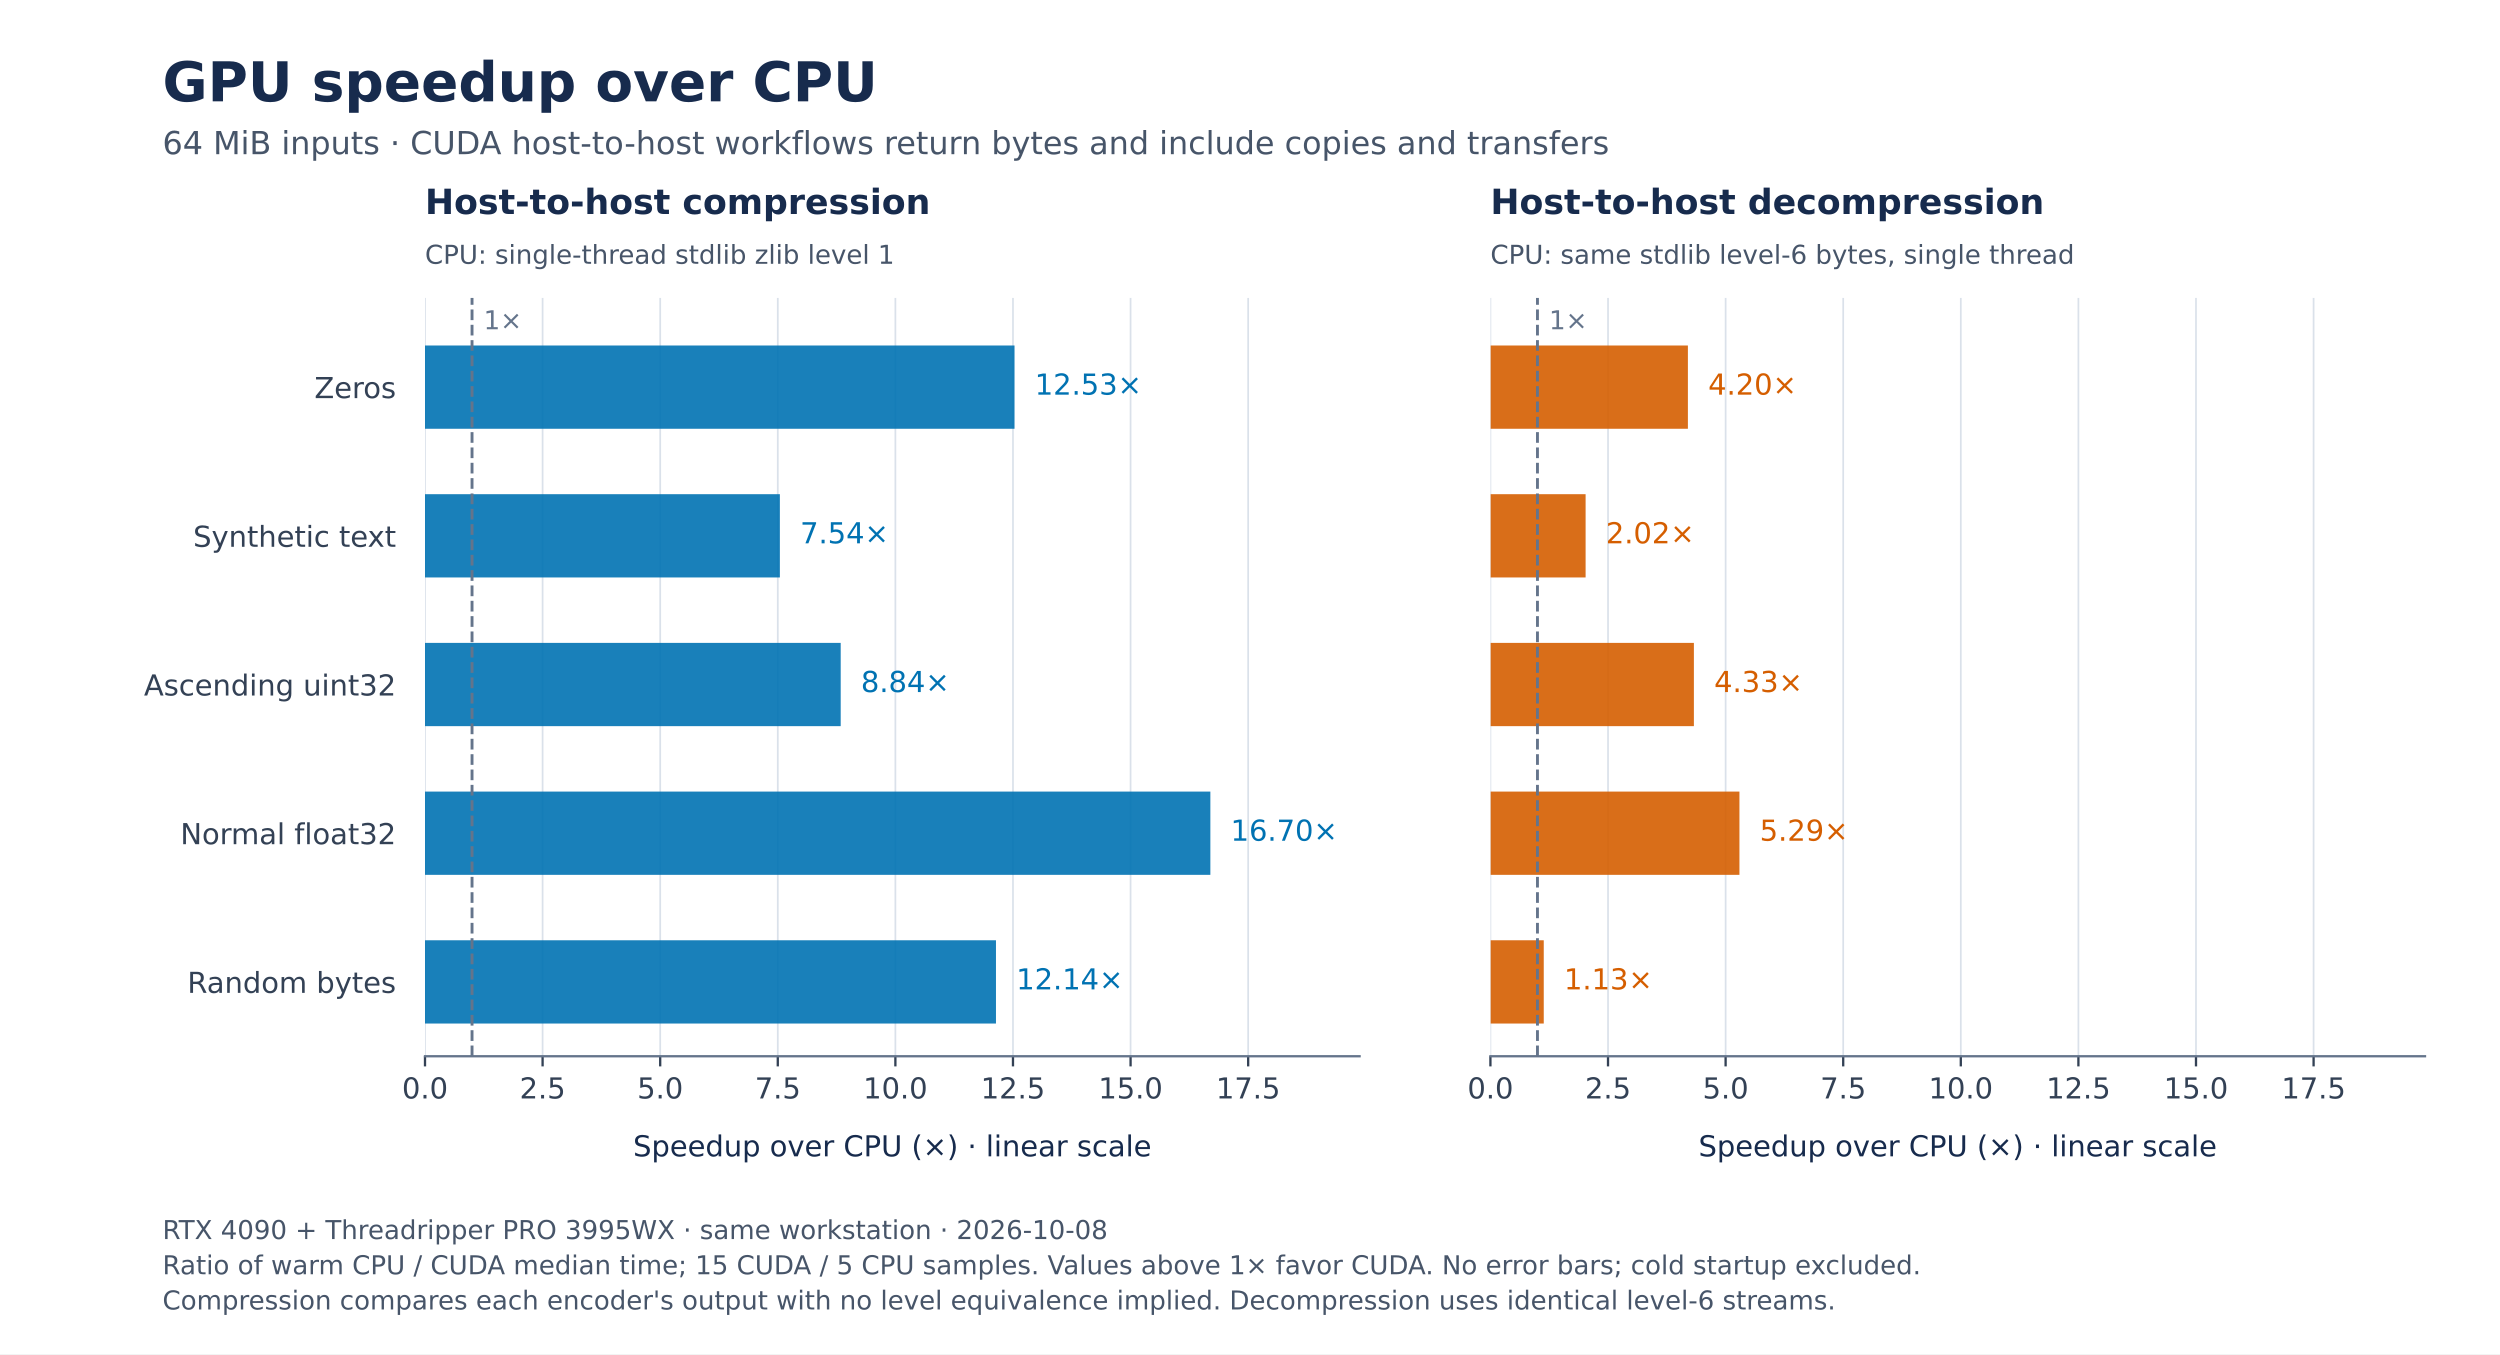
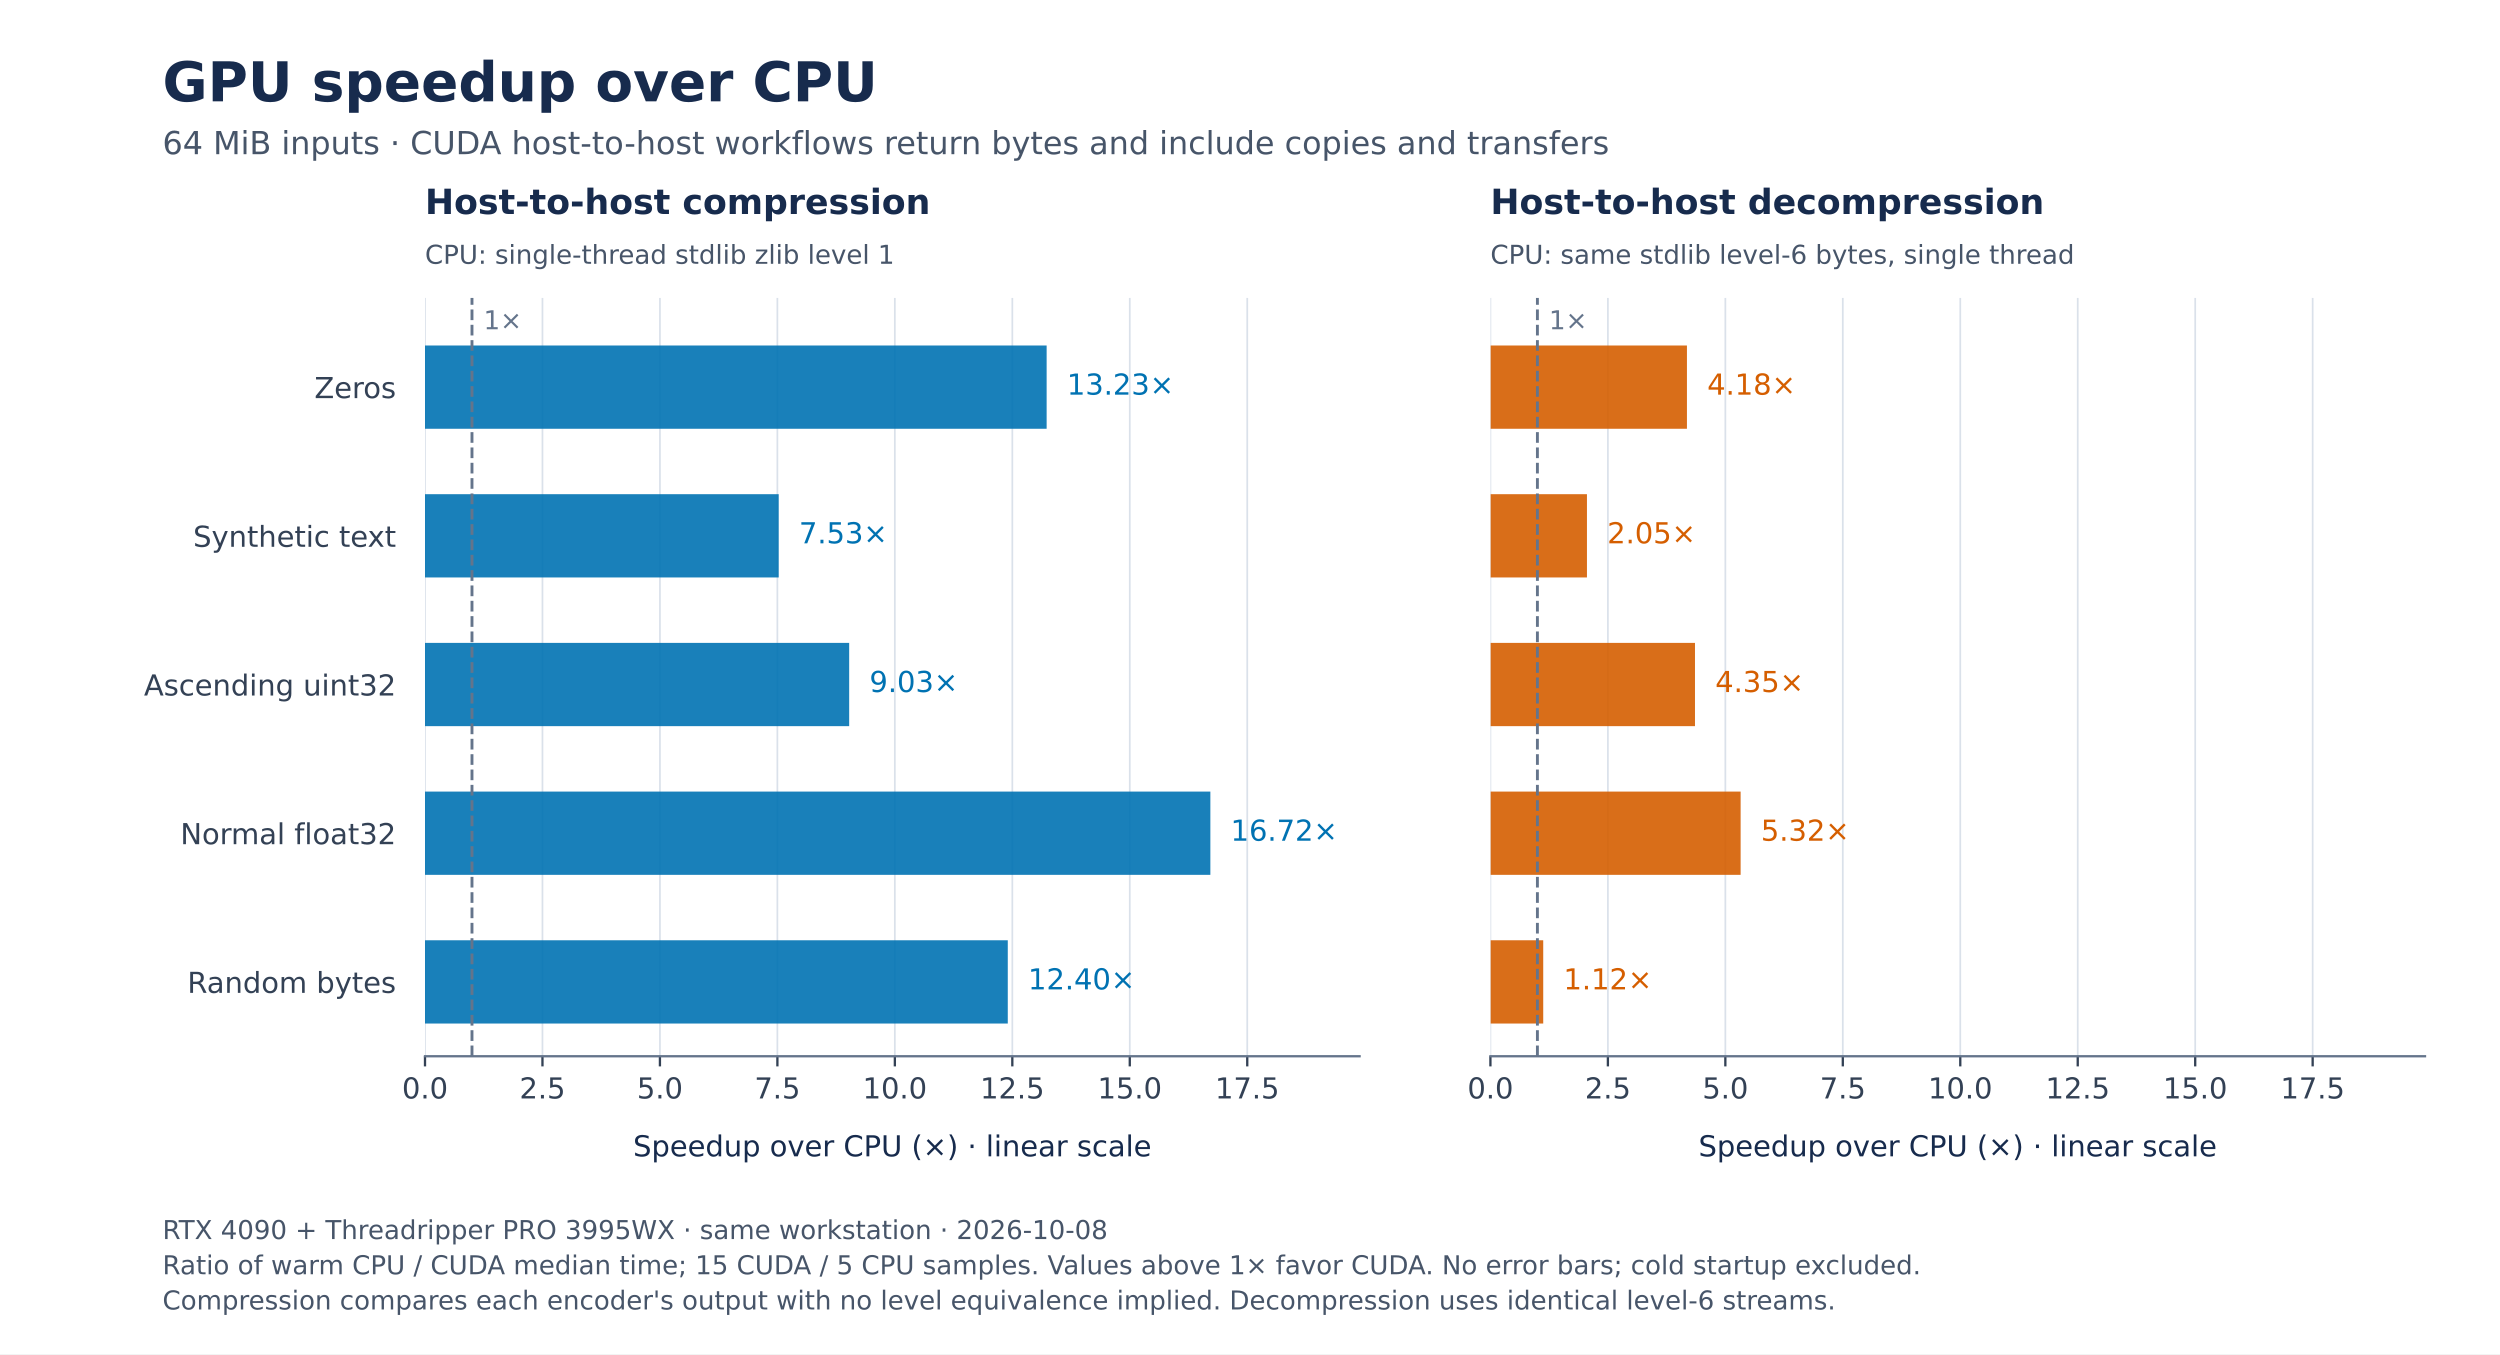
<svg xmlns="http://www.w3.org/2000/svg" xmlns:xlink="http://www.w3.org/1999/xlink" width="864pt" height="468pt" viewBox="0 0 864 468" version="1.1">
  <defs>
    <style type="text/css">*{stroke-linejoin: round; stroke-linecap: butt}</style>
  </defs>
  <g id="figure_1">
    <g id="patch_1">
      <path d="M 0 468 L 864 468 L 864 0 L 0 0 z " style="fill: #ffffff" />
    </g>
    <g id="axes_1">
      <g id="patch_2">
        <path d="M 146.88 365.04 L 469.871 365.04 L 469.871 102.96 L 146.88 102.96 z " style="fill: #ffffff" />
      </g>
      <g id="matplotlib.axis_1">
        <g id="xtick_1">
          <g id="line2d_1">
            <path d="M 146.88 365.04 L 146.88 102.96 " clip-path="url(#p2e2765085f)" style="fill: none; stroke: #cbd5e1; stroke-opacity: 0.7; stroke-width: 0.6; stroke-linecap: square" />
          </g>
          <g id="line2d_2">
            <defs>
              <path id="mdb11cd550d" d="M 0 0 L 0 3.5 " style="stroke: #334155; stroke-width: 0.8" />
            </defs>
            <g>
              <use xlink:href="#mdb11cd550d" x="146.88" y="365.04" style="fill: #334155; stroke: #334155; stroke-width: 0.8" />
            </g>
          </g>
          <g id="text_1">
            <text style="font-size: 10px; font-family: 'DejaVu Sans'; text-anchor: middle; fill: #334155" x="146.88" y="379.638" transform="rotate(-0 146.88 379.6377)">0.0</text>
          </g>
        </g>
        <g id="xtick_2">
          <g id="line2d_3">
-             <path d="M 187.521 365.04 L 187.521 102.96 " clip-path="url(#p2e2765085f)" style="fill: none; stroke: #cbd5e1; stroke-opacity: 0.7; stroke-width: 0.6; stroke-linecap: square" />
+             <path d="M 187.475 365.04 L 187.475 102.96 " clip-path="url(#p2e2765085f)" style="fill: none; stroke: #cbd5e1; stroke-opacity: 0.7; stroke-width: 0.6; stroke-linecap: square" />
          </g>
          <g id="line2d_4">
            <g>
-               <use xlink:href="#mdb11cd550d" x="187.521" y="365.04" style="fill: #334155; stroke: #334155; stroke-width: 0.8" />
+               <use xlink:href="#mdb11cd550d" x="187.475" y="365.04" style="fill: #334155; stroke: #334155; stroke-width: 0.8" />
            </g>
          </g>
          <g id="text_2">
-             <text style="font-size: 10px; font-family: 'DejaVu Sans'; text-anchor: middle; fill: #334155" x="187.521" y="379.638" transform="rotate(-0 187.5211 379.6377)">2.5</text>
+             <text style="font-size: 10px; font-family: 'DejaVu Sans'; text-anchor: middle; fill: #334155" x="187.475" y="379.638" transform="rotate(-0 187.4752 379.6377)">2.5</text>
          </g>
        </g>
        <g id="xtick_3">
          <g id="line2d_5">
-             <path d="M 228.162 365.04 L 228.162 102.96 " clip-path="url(#p2e2765085f)" style="fill: none; stroke: #cbd5e1; stroke-opacity: 0.7; stroke-width: 0.6; stroke-linecap: square" />
+             <path d="M 228.07 365.04 L 228.07 102.96 " clip-path="url(#p2e2765085f)" style="fill: none; stroke: #cbd5e1; stroke-opacity: 0.7; stroke-width: 0.6; stroke-linecap: square" />
          </g>
          <g id="line2d_6">
            <g>
-               <use xlink:href="#mdb11cd550d" x="228.162" y="365.04" style="fill: #334155; stroke: #334155; stroke-width: 0.8" />
+               <use xlink:href="#mdb11cd550d" x="228.07" y="365.04" style="fill: #334155; stroke: #334155; stroke-width: 0.8" />
            </g>
          </g>
          <g id="text_3">
-             <text style="font-size: 10px; font-family: 'DejaVu Sans'; text-anchor: middle; fill: #334155" x="228.162" y="379.638" transform="rotate(-0 228.1621 379.6377)">5.0</text>
+             <text style="font-size: 10px; font-family: 'DejaVu Sans'; text-anchor: middle; fill: #334155" x="228.07" y="379.638" transform="rotate(-0 228.0705 379.6377)">5.0</text>
          </g>
        </g>
        <g id="xtick_4">
          <g id="line2d_7">
-             <path d="M 268.803 365.04 L 268.803 102.96 " clip-path="url(#p2e2765085f)" style="fill: none; stroke: #cbd5e1; stroke-opacity: 0.7; stroke-width: 0.6; stroke-linecap: square" />
+             <path d="M 268.666 365.04 L 268.666 102.96 " clip-path="url(#p2e2765085f)" style="fill: none; stroke: #cbd5e1; stroke-opacity: 0.7; stroke-width: 0.6; stroke-linecap: square" />
          </g>
          <g id="line2d_8">
            <g>
-               <use xlink:href="#mdb11cd550d" x="268.803" y="365.04" style="fill: #334155; stroke: #334155; stroke-width: 0.8" />
+               <use xlink:href="#mdb11cd550d" x="268.666" y="365.04" style="fill: #334155; stroke: #334155; stroke-width: 0.8" />
            </g>
          </g>
          <g id="text_4">
-             <text style="font-size: 10px; font-family: 'DejaVu Sans'; text-anchor: middle; fill: #334155" x="268.803" y="379.638" transform="rotate(-0 268.8032 379.6377)">7.5</text>
+             <text style="font-size: 10px; font-family: 'DejaVu Sans'; text-anchor: middle; fill: #334155" x="268.666" y="379.638" transform="rotate(-0 268.6657 379.6377)">7.5</text>
          </g>
        </g>
        <g id="xtick_5">
          <g id="line2d_9">
-             <path d="M 309.444 365.04 L 309.444 102.96 " clip-path="url(#p2e2765085f)" style="fill: none; stroke: #cbd5e1; stroke-opacity: 0.7; stroke-width: 0.6; stroke-linecap: square" />
+             <path d="M 309.261 365.04 L 309.261 102.96 " clip-path="url(#p2e2765085f)" style="fill: none; stroke: #cbd5e1; stroke-opacity: 0.7; stroke-width: 0.6; stroke-linecap: square" />
          </g>
          <g id="line2d_10">
            <g>
-               <use xlink:href="#mdb11cd550d" x="309.444" y="365.04" style="fill: #334155; stroke: #334155; stroke-width: 0.8" />
+               <use xlink:href="#mdb11cd550d" x="309.261" y="365.04" style="fill: #334155; stroke: #334155; stroke-width: 0.8" />
            </g>
          </g>
          <g id="text_5">
-             <text style="font-size: 10px; font-family: 'DejaVu Sans'; text-anchor: middle; fill: #334155" x="309.444" y="379.638" transform="rotate(-0 309.4442 379.6377)">10.0</text>
+             <text style="font-size: 10px; font-family: 'DejaVu Sans'; text-anchor: middle; fill: #334155" x="309.261" y="379.638" transform="rotate(-0 309.261 379.6377)">10.0</text>
          </g>
        </g>
        <g id="xtick_6">
          <g id="line2d_11">
-             <path d="M 350.085 365.04 L 350.085 102.96 " clip-path="url(#p2e2765085f)" style="fill: none; stroke: #cbd5e1; stroke-opacity: 0.7; stroke-width: 0.6; stroke-linecap: square" />
+             <path d="M 349.856 365.04 L 349.856 102.96 " clip-path="url(#p2e2765085f)" style="fill: none; stroke: #cbd5e1; stroke-opacity: 0.7; stroke-width: 0.6; stroke-linecap: square" />
          </g>
          <g id="line2d_12">
            <g>
-               <use xlink:href="#mdb11cd550d" x="350.085" y="365.04" style="fill: #334155; stroke: #334155; stroke-width: 0.8" />
+               <use xlink:href="#mdb11cd550d" x="349.856" y="365.04" style="fill: #334155; stroke: #334155; stroke-width: 0.8" />
            </g>
          </g>
          <g id="text_6">
-             <text style="font-size: 10px; font-family: 'DejaVu Sans'; text-anchor: middle; fill: #334155" x="350.085" y="379.638" transform="rotate(-0 350.0853 379.6377)">12.5</text>
+             <text style="font-size: 10px; font-family: 'DejaVu Sans'; text-anchor: middle; fill: #334155" x="349.856" y="379.638" transform="rotate(-0 349.8562 379.6377)">12.5</text>
          </g>
        </g>
        <g id="xtick_7">
          <g id="line2d_13">
-             <path d="M 390.726 365.04 L 390.726 102.96 " clip-path="url(#p2e2765085f)" style="fill: none; stroke: #cbd5e1; stroke-opacity: 0.7; stroke-width: 0.6; stroke-linecap: square" />
+             <path d="M 390.451 365.04 L 390.451 102.96 " clip-path="url(#p2e2765085f)" style="fill: none; stroke: #cbd5e1; stroke-opacity: 0.7; stroke-width: 0.6; stroke-linecap: square" />
          </g>
          <g id="line2d_14">
            <g>
-               <use xlink:href="#mdb11cd550d" x="390.726" y="365.04" style="fill: #334155; stroke: #334155; stroke-width: 0.8" />
+               <use xlink:href="#mdb11cd550d" x="390.451" y="365.04" style="fill: #334155; stroke: #334155; stroke-width: 0.8" />
            </g>
          </g>
          <g id="text_7">
-             <text style="font-size: 10px; font-family: 'DejaVu Sans'; text-anchor: middle; fill: #334155" x="390.726" y="379.638" transform="rotate(-0 390.7263 379.6377)">15.0</text>
+             <text style="font-size: 10px; font-family: 'DejaVu Sans'; text-anchor: middle; fill: #334155" x="390.451" y="379.638" transform="rotate(-0 390.4515 379.6377)">15.0</text>
          </g>
        </g>
        <g id="xtick_8">
          <g id="line2d_15">
-             <path d="M 431.367 365.04 L 431.367 102.96 " clip-path="url(#p2e2765085f)" style="fill: none; stroke: #cbd5e1; stroke-opacity: 0.7; stroke-width: 0.6; stroke-linecap: square" />
+             <path d="M 431.047 365.04 L 431.047 102.96 " clip-path="url(#p2e2765085f)" style="fill: none; stroke: #cbd5e1; stroke-opacity: 0.7; stroke-width: 0.6; stroke-linecap: square" />
          </g>
          <g id="line2d_16">
            <g>
-               <use xlink:href="#mdb11cd550d" x="431.367" y="365.04" style="fill: #334155; stroke: #334155; stroke-width: 0.8" />
+               <use xlink:href="#mdb11cd550d" x="431.047" y="365.04" style="fill: #334155; stroke: #334155; stroke-width: 0.8" />
            </g>
          </g>
          <g id="text_8">
-             <text style="font-size: 10px; font-family: 'DejaVu Sans'; text-anchor: middle; fill: #334155" x="431.367" y="379.638" transform="rotate(-0 431.3674 379.6377)">17.5</text>
+             <text style="font-size: 10px; font-family: 'DejaVu Sans'; text-anchor: middle; fill: #334155" x="431.047" y="379.638" transform="rotate(-0 431.0467 379.6377)">17.5</text>
          </g>
        </g>
        <g id="text_9">
          <text style="font-size: 10px; font-family: 'DejaVu Sans'; text-anchor: middle; fill: #172b4d" x="308.375" y="399.638" transform="rotate(-0 308.3753 399.6384)">Speedup over CPU (×) · linear scale</text>
        </g>
      </g>
      <g id="matplotlib.axis_2">
        <g id="ytick_1">
          <g id="line2d_17" />
          <g id="text_10">
            <text style="font-size: 10px; font-family: 'DejaVu Sans'; text-anchor: end; fill: #334155" x="136.88" y="137.592" transform="rotate(-0 136.88 137.5918)">Zeros</text>
          </g>
        </g>
        <g id="ytick_2">
          <g id="line2d_18" />
          <g id="text_11">
            <text style="font-size: 10px; font-family: 'DejaVu Sans'; text-anchor: end; fill: #334155" x="136.88" y="188.98" transform="rotate(-0 136.88 188.9804)">Synthetic text</text>
          </g>
        </g>
        <g id="ytick_3">
          <g id="line2d_19" />
          <g id="text_12">
            <text style="font-size: 10px; font-family: 'DejaVu Sans'; text-anchor: end; fill: #334155" x="136.88" y="240.369" transform="rotate(-0 136.88 240.3686)">Ascending uint32</text>
          </g>
        </g>
        <g id="ytick_4">
          <g id="line2d_20" />
          <g id="text_13">
            <text style="font-size: 10px; font-family: 'DejaVu Sans'; text-anchor: end; fill: #334155" x="136.88" y="291.757" transform="rotate(-0 136.88 291.7569)">Normal float32</text>
          </g>
        </g>
        <g id="ytick_5">
          <g id="line2d_21" />
          <g id="text_14">
            <text style="font-size: 10px; font-family: 'DejaVu Sans'; text-anchor: end; fill: #334155" x="136.88" y="343.145" transform="rotate(-0 136.88 343.1451)">Random bytes</text>
          </g>
        </g>
      </g>
      <g id="patch_3">
        <path d="M 146.88 365.04 L 469.871 365.04 " style="fill: none; stroke: #64748b; stroke-width: 0.8; stroke-linejoin: miter; stroke-linecap: square" />
      </g>
      <g id="text_15">
        <text style="font-size: 9px; font-family: 'DejaVu Sans'; text-anchor: start; fill: #475569" x="146.88" y="91.166" transform="rotate(-0 146.88 91.1664)">CPU: single-thread stdlib zlib level 1</text>
      </g>
      <g id="patch_4">
-         <path d="M 146.88 119.404 L 350.62 119.404 L 350.62 148.182 L 146.88 148.182 z " clip-path="url(#p2e2765085f)" style="fill: #0072b2; opacity: 0.9" />
+         <path d="M 146.88 119.404 L 361.718 119.404 L 361.718 148.182 L 146.88 148.182 z " clip-path="url(#p2e2765085f)" style="fill: #0072b2; opacity: 0.9" />
      </g>
      <g id="patch_5">
-         <path d="M 146.88 170.792 L 269.523 170.792 L 269.523 199.57 L 146.88 199.57 z " clip-path="url(#p2e2765085f)" style="fill: #0072b2; opacity: 0.9" />
+         <path d="M 146.88 170.792 L 269.121 170.792 L 269.121 199.57 L 146.88 199.57 z " clip-path="url(#p2e2765085f)" style="fill: #0072b2; opacity: 0.9" />
      </g>
      <g id="patch_6">
-         <path d="M 146.88 222.181 L 290.543 222.181 L 290.543 250.958 L 146.88 250.958 z " clip-path="url(#p2e2765085f)" style="fill: #0072b2; opacity: 0.9" />
+         <path d="M 146.88 222.181 L 293.477 222.181 L 293.477 250.958 L 146.88 250.958 z " clip-path="url(#p2e2765085f)" style="fill: #0072b2; opacity: 0.9" />
      </g>
      <g id="patch_7">
        <path d="M 146.88 273.569 L 418.301 273.569 L 418.301 302.346 L 146.88 302.346 z " clip-path="url(#p2e2765085f)" style="fill: #0072b2; opacity: 0.9" />
      </g>
      <g id="patch_8">
-         <path d="M 146.88 324.957 L 344.207 324.957 L 344.207 353.735 L 146.88 353.735 z " clip-path="url(#p2e2765085f)" style="fill: #0072b2; opacity: 0.9" />
+         <path d="M 146.88 324.957 L 348.288 324.957 L 348.288 353.735 L 146.88 353.735 z " clip-path="url(#p2e2765085f)" style="fill: #0072b2; opacity: 0.9" />
      </g>
      <g id="text_16">
-         <text style="font-size: 9px; font-family: 'DejaVu Sans'; text-anchor: start; fill: #64748b" x="167.136" y="113.798" transform="rotate(-0 167.1364 113.7979)">1×</text>
+         <text style="font-size: 9px; font-family: 'DejaVu Sans'; text-anchor: start; fill: #64748b" x="167.118" y="113.798" transform="rotate(-0 167.1181 113.7979)">1×</text>
      </g>
      <g id="text_17">
-         <text style="font-size: 10px; font-family: 'DejaVu Sans'; text-anchor: start; fill: #0072b2" x="357.62" y="136.391" transform="rotate(-0 357.6201 136.3906)">12.53×</text>
+         <text style="font-size: 10px; font-family: 'DejaVu Sans'; text-anchor: start; fill: #0072b2" x="368.718" y="136.391" transform="rotate(-0 368.7176 136.3906)">13.23×</text>
      </g>
      <g id="text_18">
-         <text style="font-size: 10px; font-family: 'DejaVu Sans'; text-anchor: start; fill: #0072b2" x="276.523" y="187.779" transform="rotate(-0 276.5234 187.7788)">7.54×</text>
+         <text style="font-size: 10px; font-family: 'DejaVu Sans'; text-anchor: start; fill: #0072b2" x="276.121" y="187.779" transform="rotate(-0 276.1211 187.7788)">7.53×</text>
      </g>
      <g id="text_19">
-         <text style="font-size: 10px; font-family: 'DejaVu Sans'; text-anchor: start; fill: #0072b2" x="297.543" y="239.167" transform="rotate(-0 297.5426 239.1671)">8.84×</text>
+         <text style="font-size: 10px; font-family: 'DejaVu Sans'; text-anchor: start; fill: #0072b2" x="300.477" y="239.167" transform="rotate(-0 300.4773 239.1671)">9.03×</text>
      </g>
      <g id="text_20">
-         <text style="font-size: 10px; font-family: 'DejaVu Sans'; text-anchor: start; fill: #0072b2" x="425.301" y="290.555" transform="rotate(-0 425.3007 290.5553)">16.70×</text>
+         <text style="font-size: 10px; font-family: 'DejaVu Sans'; text-anchor: start; fill: #0072b2" x="425.301" y="290.555" transform="rotate(-0 425.3007 290.5553)">16.72×</text>
      </g>
      <g id="text_21">
-         <text style="font-size: 10px; font-family: 'DejaVu Sans'; text-anchor: start; fill: #0072b2" x="351.207" y="341.944" transform="rotate(-0 351.2069 341.9435)">12.14×</text>
+         <text style="font-size: 10px; font-family: 'DejaVu Sans'; text-anchor: start; fill: #0072b2" x="355.288" y="341.944" transform="rotate(-0 355.2877 341.9435)">12.40×</text>
      </g>
      <g id="text_22">
        <text style="font-weight: 700; font-size: 12px; font-family: 'DejaVu Sans'; text-anchor: start; fill: #172b4d" x="146.88" y="73.96" transform="rotate(-0 146.88 73.96)">Host-to-host compression</text>
      </g>
      <g id="line2d_22">
-         <path d="M 163.136 365.04 L 163.136 102.96 " clip-path="url(#p2e2765085f)" style="fill: none; stroke-dasharray: 3.7,1.6; stroke-dashoffset: 0; stroke: #64748b" />
+         <path d="M 163.118 365.04 L 163.118 102.96 " clip-path="url(#p2e2765085f)" style="fill: none; stroke-dasharray: 3.7,1.6; stroke-dashoffset: 0; stroke: #64748b" />
      </g>
    </g>
    <g id="axes_2">
      <g id="patch_9">
        <path d="M 515.089 365.04 L 838.08 365.04 L 838.08 102.96 L 515.089 102.96 z " style="fill: #ffffff" />
      </g>
      <g id="matplotlib.axis_3">
        <g id="xtick_9">
          <g id="line2d_23">
            <path d="M 515.089 365.04 L 515.089 102.96 " clip-path="url(#p1212533835)" style="fill: none; stroke: #cbd5e1; stroke-opacity: 0.7; stroke-width: 0.6; stroke-linecap: square" />
          </g>
          <g id="line2d_24">
            <g>
              <use xlink:href="#mdb11cd550d" x="515.089" y="365.04" style="fill: #334155; stroke: #334155; stroke-width: 0.8" />
            </g>
          </g>
          <g id="text_23">
            <text style="font-size: 10px; font-family: 'DejaVu Sans'; text-anchor: middle; fill: #334155" x="515.089" y="379.638" transform="rotate(-0 515.0893 379.6377)">0.0</text>
          </g>
        </g>
        <g id="xtick_10">
          <g id="line2d_25">
-             <path d="M 555.73 365.04 L 555.73 102.96 " clip-path="url(#p1212533835)" style="fill: none; stroke: #cbd5e1; stroke-opacity: 0.7; stroke-width: 0.6; stroke-linecap: square" />
+             <path d="M 555.685 365.04 L 555.685 102.96 " clip-path="url(#p1212533835)" style="fill: none; stroke: #cbd5e1; stroke-opacity: 0.7; stroke-width: 0.6; stroke-linecap: square" />
          </g>
          <g id="line2d_26">
            <g>
-               <use xlink:href="#mdb11cd550d" x="555.73" y="365.04" style="fill: #334155; stroke: #334155; stroke-width: 0.8" />
+               <use xlink:href="#mdb11cd550d" x="555.685" y="365.04" style="fill: #334155; stroke: #334155; stroke-width: 0.8" />
            </g>
          </g>
          <g id="text_24">
-             <text style="font-size: 10px; font-family: 'DejaVu Sans'; text-anchor: middle; fill: #334155" x="555.73" y="379.638" transform="rotate(-0 555.7304 379.6377)">2.5</text>
+             <text style="font-size: 10px; font-family: 'DejaVu Sans'; text-anchor: middle; fill: #334155" x="555.685" y="379.638" transform="rotate(-0 555.6846 379.6377)">2.5</text>
          </g>
        </g>
        <g id="xtick_11">
          <g id="line2d_27">
-             <path d="M 596.371 365.04 L 596.371 102.96 " clip-path="url(#p1212533835)" style="fill: none; stroke: #cbd5e1; stroke-opacity: 0.7; stroke-width: 0.6; stroke-linecap: square" />
+             <path d="M 596.28 365.04 L 596.28 102.96 " clip-path="url(#p1212533835)" style="fill: none; stroke: #cbd5e1; stroke-opacity: 0.7; stroke-width: 0.6; stroke-linecap: square" />
          </g>
          <g id="line2d_28">
            <g>
-               <use xlink:href="#mdb11cd550d" x="596.371" y="365.04" style="fill: #334155; stroke: #334155; stroke-width: 0.8" />
+               <use xlink:href="#mdb11cd550d" x="596.28" y="365.04" style="fill: #334155; stroke: #334155; stroke-width: 0.8" />
            </g>
          </g>
          <g id="text_25">
-             <text style="font-size: 10px; font-family: 'DejaVu Sans'; text-anchor: middle; fill: #334155" x="596.371" y="379.638" transform="rotate(-0 596.3715 379.6377)">5.0</text>
+             <text style="font-size: 10px; font-family: 'DejaVu Sans'; text-anchor: middle; fill: #334155" x="596.28" y="379.638" transform="rotate(-0 596.2798 379.6377)">5.0</text>
          </g>
        </g>
        <g id="xtick_12">
          <g id="line2d_29">
-             <path d="M 637.013 365.04 L 637.013 102.96 " clip-path="url(#p1212533835)" style="fill: none; stroke: #cbd5e1; stroke-opacity: 0.7; stroke-width: 0.6; stroke-linecap: square" />
+             <path d="M 636.875 365.04 L 636.875 102.96 " clip-path="url(#p1212533835)" style="fill: none; stroke: #cbd5e1; stroke-opacity: 0.7; stroke-width: 0.6; stroke-linecap: square" />
          </g>
          <g id="line2d_30">
            <g>
-               <use xlink:href="#mdb11cd550d" x="637.013" y="365.04" style="fill: #334155; stroke: #334155; stroke-width: 0.8" />
+               <use xlink:href="#mdb11cd550d" x="636.875" y="365.04" style="fill: #334155; stroke: #334155; stroke-width: 0.8" />
            </g>
          </g>
          <g id="text_26">
-             <text style="font-size: 10px; font-family: 'DejaVu Sans'; text-anchor: middle; fill: #334155" x="637.013" y="379.638" transform="rotate(-0 637.0125 379.6377)">7.5</text>
+             <text style="font-size: 10px; font-family: 'DejaVu Sans'; text-anchor: middle; fill: #334155" x="636.875" y="379.638" transform="rotate(-0 636.8751 379.6377)">7.5</text>
          </g>
        </g>
        <g id="xtick_13">
          <g id="line2d_31">
-             <path d="M 677.654 365.04 L 677.654 102.96 " clip-path="url(#p1212533835)" style="fill: none; stroke: #cbd5e1; stroke-opacity: 0.7; stroke-width: 0.6; stroke-linecap: square" />
+             <path d="M 677.47 365.04 L 677.47 102.96 " clip-path="url(#p1212533835)" style="fill: none; stroke: #cbd5e1; stroke-opacity: 0.7; stroke-width: 0.6; stroke-linecap: square" />
          </g>
          <g id="line2d_32">
            <g>
-               <use xlink:href="#mdb11cd550d" x="677.654" y="365.04" style="fill: #334155; stroke: #334155; stroke-width: 0.8" />
+               <use xlink:href="#mdb11cd550d" x="677.47" y="365.04" style="fill: #334155; stroke: #334155; stroke-width: 0.8" />
            </g>
          </g>
          <g id="text_27">
-             <text style="font-size: 10px; font-family: 'DejaVu Sans'; text-anchor: middle; fill: #334155" x="677.654" y="379.638" transform="rotate(-0 677.6536 379.6377)">10.0</text>
+             <text style="font-size: 10px; font-family: 'DejaVu Sans'; text-anchor: middle; fill: #334155" x="677.47" y="379.638" transform="rotate(-0 677.4703 379.6377)">10.0</text>
          </g>
        </g>
        <g id="xtick_14">
          <g id="line2d_33">
-             <path d="M 718.295 365.04 L 718.295 102.96 " clip-path="url(#p1212533835)" style="fill: none; stroke: #cbd5e1; stroke-opacity: 0.7; stroke-width: 0.6; stroke-linecap: square" />
+             <path d="M 718.066 365.04 L 718.066 102.96 " clip-path="url(#p1212533835)" style="fill: none; stroke: #cbd5e1; stroke-opacity: 0.7; stroke-width: 0.6; stroke-linecap: square" />
          </g>
          <g id="line2d_34">
            <g>
-               <use xlink:href="#mdb11cd550d" x="718.295" y="365.04" style="fill: #334155; stroke: #334155; stroke-width: 0.8" />
+               <use xlink:href="#mdb11cd550d" x="718.066" y="365.04" style="fill: #334155; stroke: #334155; stroke-width: 0.8" />
            </g>
          </g>
          <g id="text_28">
-             <text style="font-size: 10px; font-family: 'DejaVu Sans'; text-anchor: middle; fill: #334155" x="718.295" y="379.638" transform="rotate(-0 718.2946 379.6377)">12.5</text>
+             <text style="font-size: 10px; font-family: 'DejaVu Sans'; text-anchor: middle; fill: #334155" x="718.066" y="379.638" transform="rotate(-0 718.0656 379.6377)">12.5</text>
          </g>
        </g>
        <g id="xtick_15">
          <g id="line2d_35">
-             <path d="M 758.936 365.04 L 758.936 102.96 " clip-path="url(#p1212533835)" style="fill: none; stroke: #cbd5e1; stroke-opacity: 0.7; stroke-width: 0.6; stroke-linecap: square" />
+             <path d="M 758.661 365.04 L 758.661 102.96 " clip-path="url(#p1212533835)" style="fill: none; stroke: #cbd5e1; stroke-opacity: 0.7; stroke-width: 0.6; stroke-linecap: square" />
          </g>
          <g id="line2d_36">
            <g>
-               <use xlink:href="#mdb11cd550d" x="758.936" y="365.04" style="fill: #334155; stroke: #334155; stroke-width: 0.8" />
+               <use xlink:href="#mdb11cd550d" x="758.661" y="365.04" style="fill: #334155; stroke: #334155; stroke-width: 0.8" />
            </g>
          </g>
          <g id="text_29">
-             <text style="font-size: 10px; font-family: 'DejaVu Sans'; text-anchor: middle; fill: #334155" x="758.936" y="379.638" transform="rotate(-0 758.9357 379.6377)">15.0</text>
+             <text style="font-size: 10px; font-family: 'DejaVu Sans'; text-anchor: middle; fill: #334155" x="758.661" y="379.638" transform="rotate(-0 758.6608 379.6377)">15.0</text>
          </g>
        </g>
        <g id="xtick_16">
          <g id="line2d_37">
-             <path d="M 799.577 365.04 L 799.577 102.96 " clip-path="url(#p1212533835)" style="fill: none; stroke: #cbd5e1; stroke-opacity: 0.7; stroke-width: 0.6; stroke-linecap: square" />
+             <path d="M 799.256 365.04 L 799.256 102.96 " clip-path="url(#p1212533835)" style="fill: none; stroke: #cbd5e1; stroke-opacity: 0.7; stroke-width: 0.6; stroke-linecap: square" />
          </g>
          <g id="line2d_38">
            <g>
-               <use xlink:href="#mdb11cd550d" x="799.577" y="365.04" style="fill: #334155; stroke: #334155; stroke-width: 0.8" />
+               <use xlink:href="#mdb11cd550d" x="799.256" y="365.04" style="fill: #334155; stroke: #334155; stroke-width: 0.8" />
            </g>
          </g>
          <g id="text_30">
-             <text style="font-size: 10px; font-family: 'DejaVu Sans'; text-anchor: middle; fill: #334155" x="799.577" y="379.638" transform="rotate(-0 799.5767 379.6377)">17.5</text>
+             <text style="font-size: 10px; font-family: 'DejaVu Sans'; text-anchor: middle; fill: #334155" x="799.256" y="379.638" transform="rotate(-0 799.256 379.6377)">17.5</text>
          </g>
        </g>
        <g id="text_31">
          <text style="font-size: 10px; font-family: 'DejaVu Sans'; text-anchor: middle; fill: #172b4d" x="676.585" y="399.638" transform="rotate(-0 676.5847 399.6384)">Speedup over CPU (×) · linear scale</text>
        </g>
      </g>
      <g id="matplotlib.axis_4">
        <g id="ytick_6">
          <g id="line2d_39" />
        </g>
        <g id="ytick_7">
          <g id="line2d_40" />
        </g>
        <g id="ytick_8">
          <g id="line2d_41" />
        </g>
        <g id="ytick_9">
          <g id="line2d_42" />
        </g>
        <g id="ytick_10">
          <g id="line2d_43" />
        </g>
      </g>
      <g id="patch_10">
        <path d="M 515.089 365.04 L 838.08 365.04 " style="fill: none; stroke: #64748b; stroke-width: 0.8; stroke-linejoin: miter; stroke-linecap: square" />
      </g>
      <g id="text_32">
        <text style="font-size: 9px; font-family: 'DejaVu Sans'; text-anchor: start; fill: #475569" x="515.089" y="91.166" transform="rotate(-0 515.0893 91.1664)">CPU: same stdlib level-6 bytes, single thread</text>
      </g>
      <g id="patch_11">
-         <path d="M 515.089 119.404 L 583.338 119.404 L 583.338 148.182 L 515.089 148.182 z " clip-path="url(#p1212533835)" style="fill: #d55e00; opacity: 0.9" />
+         <path d="M 515.089 119.404 L 583.007 119.404 L 583.007 148.182 L 515.089 148.182 z " clip-path="url(#p1212533835)" style="fill: #d55e00; opacity: 0.9" />
      </g>
      <g id="patch_12">
-         <path d="M 515.089 170.792 L 547.984 170.792 L 547.984 199.57 L 515.089 199.57 z " clip-path="url(#p1212533835)" style="fill: #d55e00; opacity: 0.9" />
+         <path d="M 515.089 170.792 L 548.451 170.792 L 548.451 199.57 L 515.089 199.57 z " clip-path="url(#p1212533835)" style="fill: #d55e00; opacity: 0.9" />
      </g>
      <g id="patch_13">
-         <path d="M 515.089 222.181 L 585.407 222.181 L 585.407 250.958 L 515.089 250.958 z " clip-path="url(#p1212533835)" style="fill: #d55e00; opacity: 0.9" />
+         <path d="M 515.089 222.181 L 585.787 222.181 L 585.787 250.958 L 515.089 250.958 z " clip-path="url(#p1212533835)" style="fill: #d55e00; opacity: 0.9" />
      </g>
      <g id="patch_14">
-         <path d="M 515.089 273.569 L 601.151 273.569 L 601.151 302.346 L 515.089 302.346 z " clip-path="url(#p1212533835)" style="fill: #d55e00; opacity: 0.9" />
+         <path d="M 515.089 273.569 L 601.557 273.569 L 601.557 302.346 L 515.089 302.346 z " clip-path="url(#p1212533835)" style="fill: #d55e00; opacity: 0.9" />
      </g>
      <g id="patch_15">
-         <path d="M 515.089 324.957 L 533.52 324.957 L 533.52 353.735 L 515.089 353.735 z " clip-path="url(#p1212533835)" style="fill: #d55e00; opacity: 0.9" />
+         <path d="M 515.089 324.957 L 533.339 324.957 L 533.339 353.735 L 515.089 353.735 z " clip-path="url(#p1212533835)" style="fill: #d55e00; opacity: 0.9" />
      </g>
      <g id="text_33">
-         <text style="font-size: 9px; font-family: 'DejaVu Sans'; text-anchor: start; fill: #64748b" x="535.346" y="113.798" transform="rotate(-0 535.3458 113.7979)">1×</text>
+         <text style="font-size: 9px; font-family: 'DejaVu Sans'; text-anchor: start; fill: #64748b" x="535.327" y="113.798" transform="rotate(-0 535.3274 113.7979)">1×</text>
      </g>
      <g id="text_34">
-         <text style="font-size: 10px; font-family: 'DejaVu Sans'; text-anchor: start; fill: #d55e00" x="590.338" y="136.391" transform="rotate(-0 590.3376 136.3906)">4.20×</text>
+         <text style="font-size: 10px; font-family: 'DejaVu Sans'; text-anchor: start; fill: #d55e00" x="590.007" y="136.391" transform="rotate(-0 590.0071 136.3906)">4.18×</text>
      </g>
      <g id="text_35">
-         <text style="font-size: 10px; font-family: 'DejaVu Sans'; text-anchor: start; fill: #d55e00" x="554.984" y="187.779" transform="rotate(-0 554.9844 187.7788)">2.02×</text>
+         <text style="font-size: 10px; font-family: 'DejaVu Sans'; text-anchor: start; fill: #d55e00" x="555.451" y="187.779" transform="rotate(-0 555.4514 187.7788)">2.05×</text>
      </g>
      <g id="text_36">
-         <text style="font-size: 10px; font-family: 'DejaVu Sans'; text-anchor: start; fill: #d55e00" x="592.407" y="239.167" transform="rotate(-0 592.4073 239.1671)">4.33×</text>
+         <text style="font-size: 10px; font-family: 'DejaVu Sans'; text-anchor: start; fill: #d55e00" x="592.787" y="239.167" transform="rotate(-0 592.787 239.1671)">4.35×</text>
      </g>
      <g id="text_37">
-         <text style="font-size: 10px; font-family: 'DejaVu Sans'; text-anchor: start; fill: #d55e00" x="608.151" y="290.555" transform="rotate(-0 608.151 290.5553)">5.29×</text>
+         <text style="font-size: 10px; font-family: 'DejaVu Sans'; text-anchor: start; fill: #d55e00" x="608.557" y="290.555" transform="rotate(-0 608.5568 290.5553)">5.32×</text>
      </g>
      <g id="text_38">
-         <text style="font-size: 10px; font-family: 'DejaVu Sans'; text-anchor: start; fill: #d55e00" x="540.52" y="341.944" transform="rotate(-0 540.5197 341.9435)">1.13×</text>
+         <text style="font-size: 10px; font-family: 'DejaVu Sans'; text-anchor: start; fill: #d55e00" x="540.339" y="341.944" transform="rotate(-0 540.339 341.9435)">1.12×</text>
      </g>
      <g id="text_39">
        <text style="font-weight: 700; font-size: 12px; font-family: 'DejaVu Sans'; text-anchor: start; fill: #172b4d" x="515.089" y="73.96" transform="rotate(-0 515.0893 73.96)">Host-to-host decompression</text>
      </g>
      <g id="line2d_44">
-         <path d="M 531.346 365.04 L 531.346 102.96 " clip-path="url(#p1212533835)" style="fill: none; stroke-dasharray: 3.7,1.6; stroke-dashoffset: 0; stroke: #64748b" />
+         <path d="M 531.327 365.04 L 531.327 102.96 " clip-path="url(#p1212533835)" style="fill: none; stroke-dasharray: 3.7,1.6; stroke-dashoffset: 0; stroke: #64748b" />
      </g>
    </g>
    <g id="text_40">
      <text style="font-weight: 700; font-size: 19px; font-family: 'DejaVu Sans'; text-anchor: start; fill: #172b4d" x="56.16" y="35.029" transform="rotate(-0 56.16 35.02903)">GPU speedup over CPU</text>
    </g>
    <g id="text_41">
      <text style="font-size: 11px; font-family: 'DejaVu Sans'; text-anchor: start; fill: #475569" x="56.16" y="53.286" transform="rotate(-0 56.16 53.28628)">64 MiB inputs · CUDA host-to-host workflows return bytes and include copies and transfers</text>
    </g>
    <g id="text_42">
      <text style="font-size: 9px; font-family: 'DejaVu Sans'; text-anchor: start; fill: #475569" x="56.16" y="428.22" transform="rotate(-0 56.16 428.22)">RTX 4090 + Threadripper PRO 3995WX · same workstation · 2026-10-08</text>
    </g>
    <g id="text_43">
      <text style="font-size: 9px; font-family: 'DejaVu Sans'; text-anchor: start; fill: #475569" x="56.16" y="440.388" transform="rotate(-0 56.16 440.388)">Ratio of warm CPU / CUDA median time; 15 CUDA / 5 CPU samples. Values above 1× favor CUDA. No error bars; cold startup excluded.</text>
    </g>
    <g id="text_44">
      <text style="font-size: 9px; font-family: 'DejaVu Sans'; text-anchor: start; fill: #475569" x="56.16" y="452.556" transform="rotate(-0 56.16 452.556)">Compression compares each encoder's output with no level equivalence implied. Decompression uses identical level-6 streams.</text>
    </g>
  </g>
  <defs>
    <clipPath id="p2e2765085f">
      <rect x="146.88" y="102.96" width="322.991" height="262.08" />
    </clipPath>
    <clipPath id="p1212533835">
      <rect x="515.089" y="102.96" width="322.991" height="262.08" />
    </clipPath>
  </defs>
</svg>
